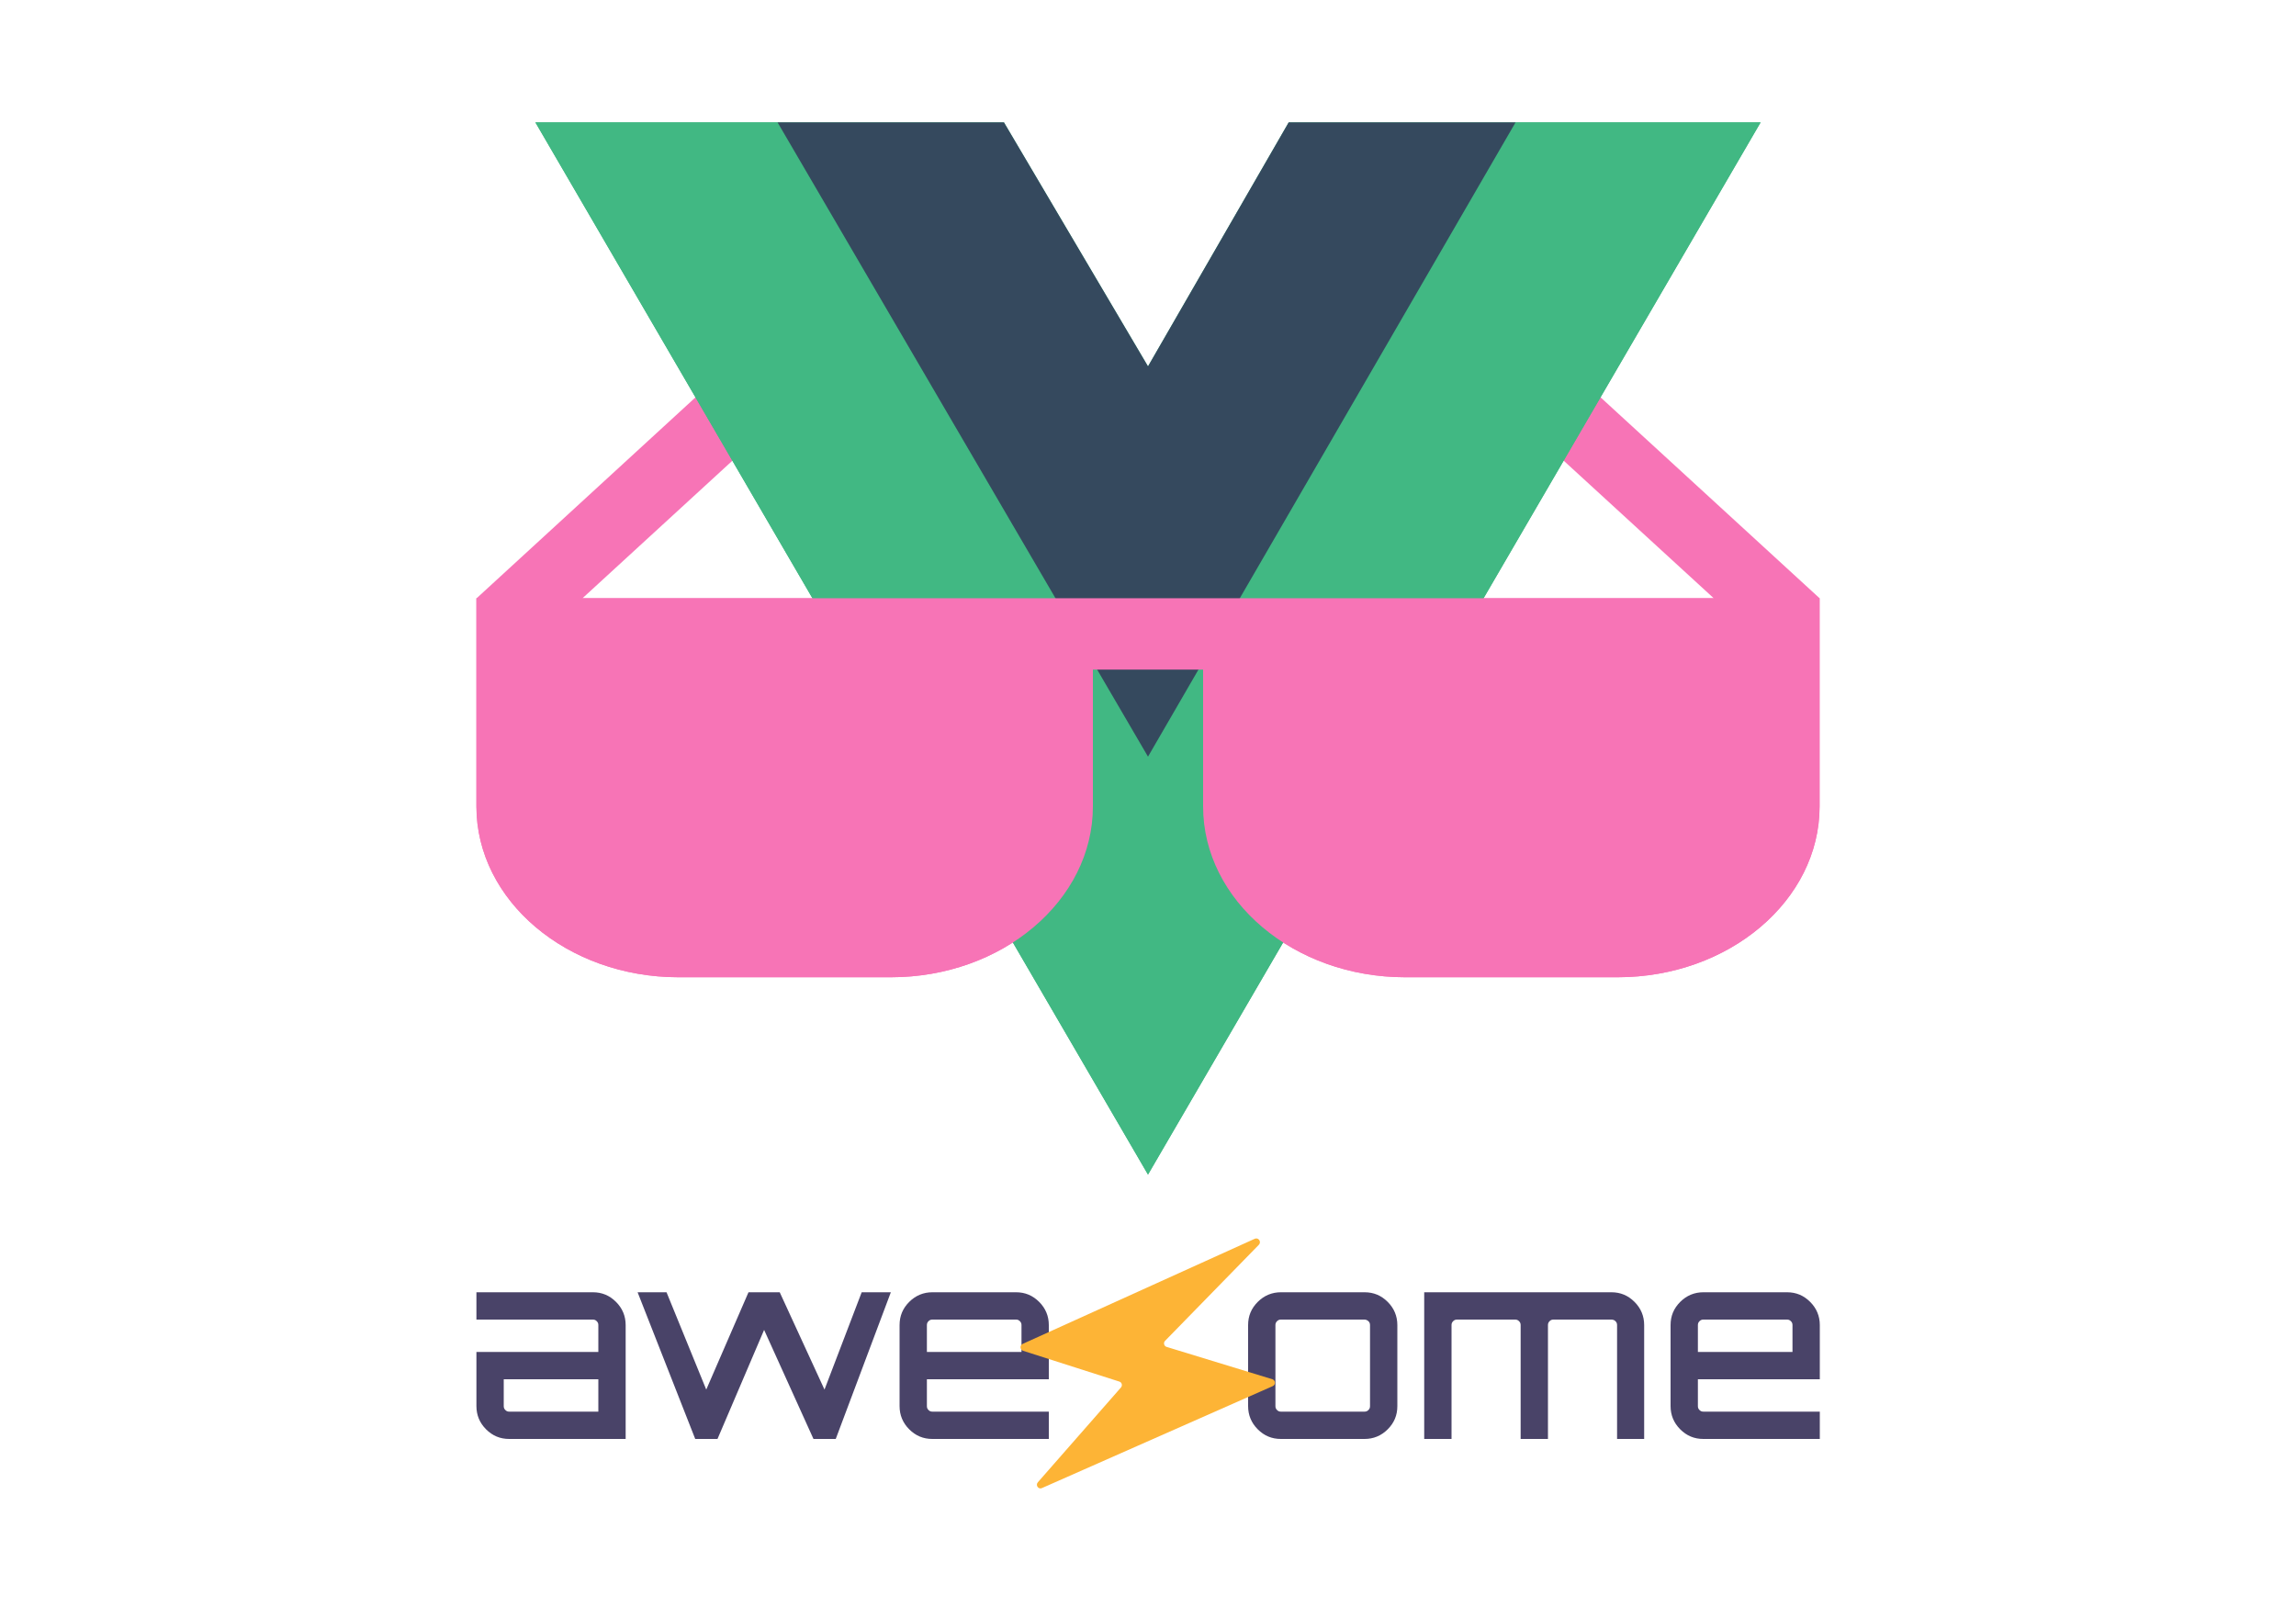
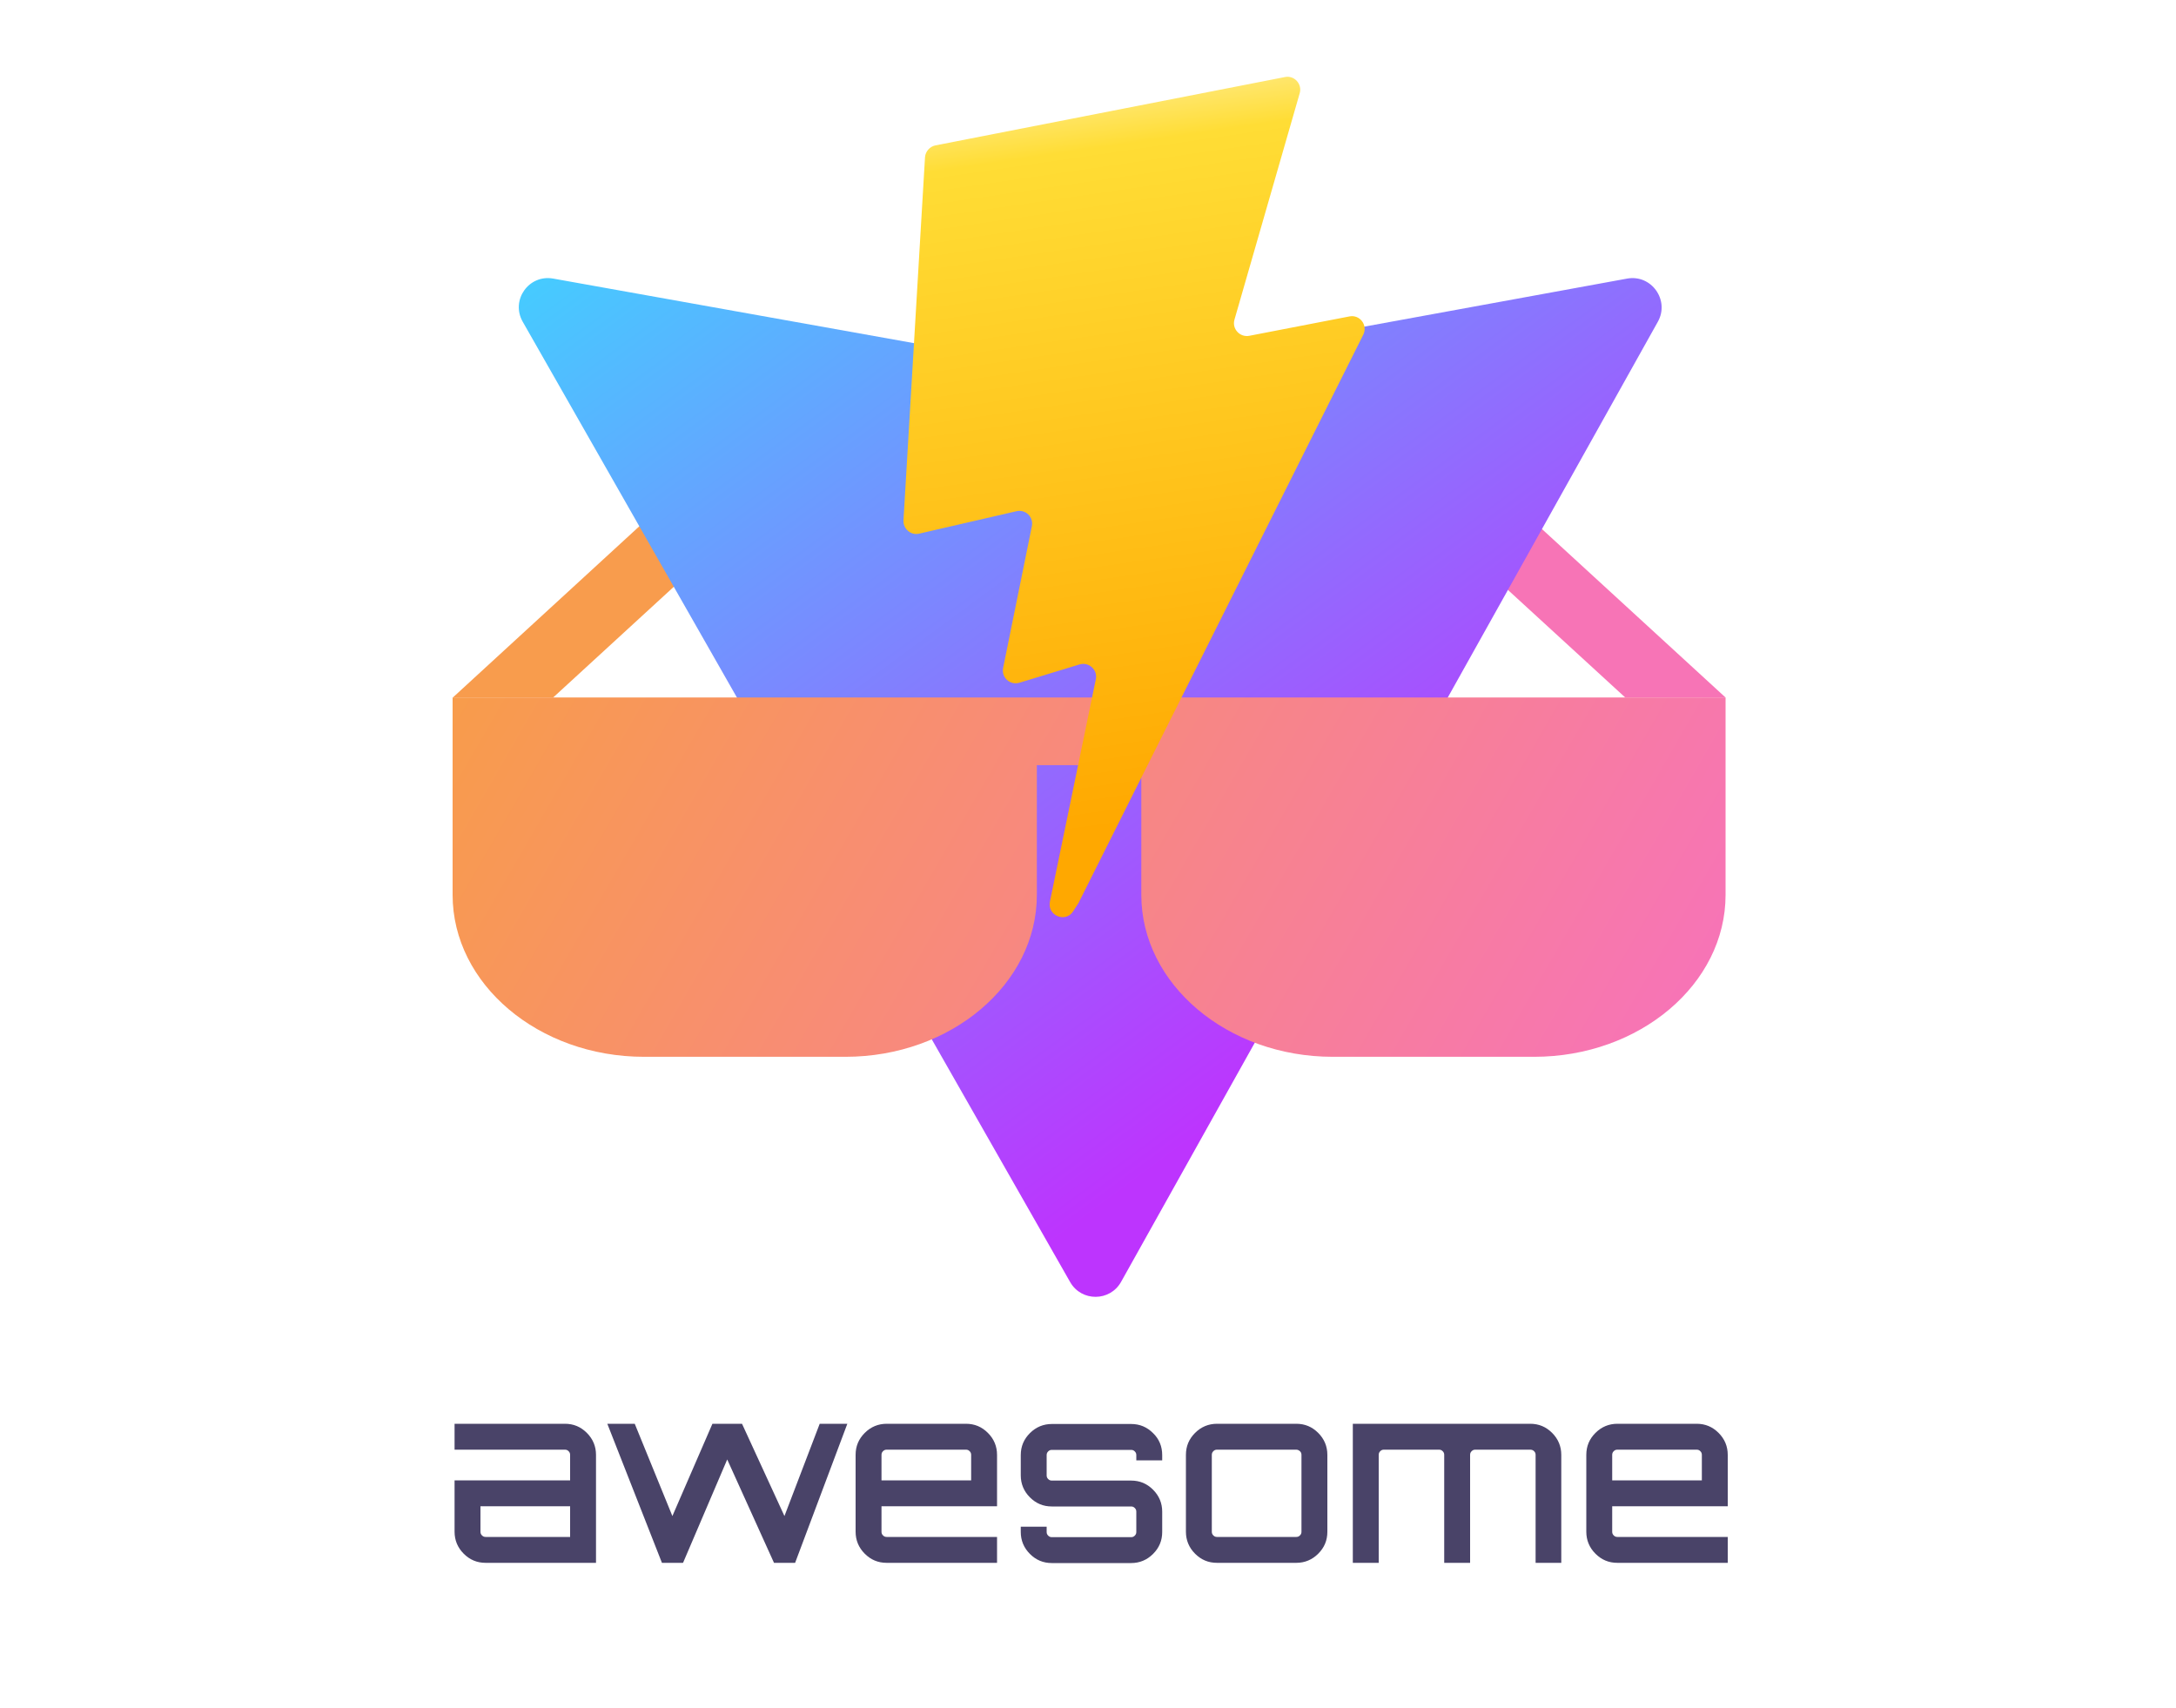
- <svg xmlns="http://www.w3.org/2000/svg" xmlns:xlink="http://www.w3.org/1999/xlink" version="1.1" x="0px" y="0px" viewBox="0 0 1000 700" style="enable-background:new 0 0 1000 700;" xml:space="preserve">
+ <svg xmlns="http://www.w3.org/2000/svg" version="1.1" id="Layer_1" x="0px" y="0px" viewBox="0 0 1000 784.4" style="enable-background:new 0 0 1000 784.4;" xml:space="preserve">
  <style type="text/css">
- 	.st0{fill:#494368;}
+ 	.st0{fill:#F89C4D;}
	.st1{fill:#F774B6;}
- 	.st2{clip-path:url(#SVGID_2_);}
- 	.st3{fill:#41B883;}
- 	.st4{fill:#35495E;}
- 	.st5{fill:#FDB436;}
+ 	.st2{fill:url(#SVGID_1_);}
+ 	.st3{fill:url(#SVGID_2_);}
+ 	.st4{fill:url(#SVGID_3_);}
+ 	.st5{fill:url(#SVGID_4_);}
+ 	.st6{fill:#494368;}
</style>
  <g>
-     <path class="st0" d="M258.2,562.9c4,0,7.3,1.4,10.1,4.2c2.8,2.8,4.2,6.2,4.2,10.1v49.6h-50.7c-4,0-7.3-1.4-10.1-4.2   c-2.8-2.8-4.2-6.2-4.2-10.1v-23.6h53.1v-11.7c0-0.7-0.2-1.2-0.7-1.7s-1-0.7-1.7-0.7h-50.7v-11.9H258.2L258.2,562.9z M260.6,614.9   v-14.1h-41.2v11.7c0,0.7,0.2,1.2,0.7,1.7s1,0.7,1.7,0.7L260.6,614.9L260.6,614.9z M375.3,562.9H388l-24,63.9h-9.7l-21.5-47.5   l-20.3,47.5l-0.2-0.1l0.1,0.1h-9.6l-25.1-63.9h12.6l17.3,42.4l18.4-42.4h13.6l19.5,42.4L375.3,562.9L375.3,562.9z M442.5,562.9   c4,0,7.3,1.4,10.1,4.2c2.8,2.8,4.2,6.2,4.2,10.1v23.6h-53.1v11.7c0,0.7,0.2,1.2,0.7,1.7s1,0.7,1.7,0.7h50.7v11.9h-50.7   c-4,0-7.3-1.4-10.1-4.2c-2.8-2.8-4.2-6.2-4.2-10.1v-35.3c0-4,1.4-7.3,4.2-10.1c2.8-2.8,6.2-4.2,10.1-4.2L442.5,562.9L442.5,562.9z    M403.7,588.9h41.2v-11.7c0-0.7-0.2-1.2-0.7-1.7s-1-0.7-1.7-0.7h-36.4c-0.7,0-1.2,0.2-1.7,0.7s-0.7,1-0.7,1.7V588.9z M557.9,562.9   h36.4c4,0,7.3,1.4,10.1,4.2c2.8,2.8,4.2,6.2,4.2,10.1v35.3c0,4-1.4,7.3-4.2,10.1c-2.8,2.8-6.2,4.2-10.1,4.2h-36.4   c-4,0-7.3-1.4-10.1-4.2c-2.8-2.8-4.2-6.2-4.2-10.1v-35.3c0-4,1.4-7.3,4.2-10.1C550.6,564.3,554,562.9,557.9,562.9L557.9,562.9z    M594.3,574.8h-36.4c-0.7,0-1.2,0.2-1.7,0.7s-0.7,1-0.7,1.7v35.3c0,0.7,0.2,1.2,0.7,1.7s1,0.7,1.7,0.7h36.4c0.7,0,1.2-0.2,1.7-0.7   s0.7-1,0.7-1.7v-35.3c0-0.7-0.2-1.2-0.7-1.7C595.5,575.1,595,574.8,594.3,574.8L594.3,574.8z M701.8,562.9c4,0,7.3,1.4,10.1,4.2   c2.8,2.8,4.2,6.2,4.2,10.1v49.6h-11.8v-49.6c0-0.7-0.2-1.2-0.7-1.7s-1.1-0.7-1.8-0.7h-25.2c-0.7,0-1.2,0.2-1.7,0.7s-0.7,1-0.7,1.7   v49.6h-11.9v-49.6c0-0.7-0.2-1.2-0.7-1.7s-1-0.7-1.7-0.7h-25.3c-0.7,0-1.2,0.2-1.7,0.7s-0.7,1-0.7,1.7v49.6h-11.9v-63.9H701.8   L701.8,562.9z M778.3,562.9c4,0,7.3,1.4,10.1,4.2c2.8,2.8,4.2,6.2,4.2,10.1v23.6h-53.1v11.7c0,0.7,0.2,1.2,0.7,1.7s1,0.7,1.7,0.7   h50.7v11.9h-50.7c-4,0-7.3-1.4-10.1-4.2c-2.8-2.8-4.2-6.2-4.2-10.1v-35.3c0-4,1.4-7.3,4.2-10.1s6.2-4.2,10.1-4.2L778.3,562.9   L778.3,562.9z M739.5,588.9h41.2v-11.7c0-0.7-0.2-1.2-0.7-1.7s-1-0.7-1.7-0.7h-36.4c-0.7,0-1.2,0.2-1.7,0.7s-0.7,1-0.7,1.7V588.9   L739.5,588.9z" />
-   </g>
-   <g transform="translate(500 359.485)">
    <g>
-       <path class="st1" d="M292.5-98.9l-150-137.6l-21.1,23l125,114.6h-492.7l125-114.7l-21.1-23l-150,137.7h-0.1v90.7    c0,41,39.5,74.4,88,74.4h92.5c48.5,0,88-33.4,88-74.4v-59.6h48v59.6c0,41,39.5,74.4,88,74.4h92.5c48.5,0,88-33.4,88-74.4    L292.5-98.9L292.5-98.9z" />
+       <path class="st0" d="M254.2,320.5l125-114.7l-21.1-23l-150,137.7H208" />
+       <path class="st1" d="M793,320.5L793,320.5L643,182.9l-21.1,23l125,114.6" />
+       <path class="st1" d="M612.5,485.6H705" />
+       <path class="st1" d="M476.5,351.6h48" />
+       <path class="st1" d="M296,485.6h92.5" />
    </g>
-   </g>
-   <g transform="matrix(2.08452 0 0 2.07583 500 289.74)">
-     <g>
-       <defs>
-         <rect id="SVGID_1_" x="-266.8" y="-231.7" width="533.6" height="458.8" />
-       </defs>
-       <clipPath id="SVGID_2_">
-         <use xlink:href="#SVGID_1_" style="overflow:visible;" />
-       </clipPath>
-       <g class="st2">
-         <path class="st3" d="M76.8-113.9H128L0,106.9l-128-220.8h97.9L0-62.7l29.4-51.2H76.8z" />
-         <path class="st3" d="M-128-113.9L0,106.9l128-220.8H76.8L0,18.6l-77.4-132.5H-128z" />
-         <path class="st4" d="M-77.4-113.9L0,19.2l76.8-133.1H29.4L0-62.7l-30.1-51.2H-77.4z" />
+     <linearGradient id="SVGID_1_" gradientUnits="userSpaceOnUse" x1="369.526" y1="771.904" x2="676.624" y2="354.841" gradientTransform="matrix(1 0 0 -1 0 784.3162)">
+       <stop offset="0" style="stop-color:#41D1FF" />
+       <stop offset="1" style="stop-color:#BD34FE" />
+     </linearGradient>
+     <path class="st2" d="M761.9,147.8L515.2,589c-5.1,9.1-18.2,9.2-23.4,0.1L240.2,147.8c-5.6-9.9,2.8-21.8,14-19.8l247,44.2   c1.6,0.3,3.2,0.3,4.8,0L747.8,128C758.9,126,767.4,137.9,761.9,147.8z" />
+     <g transform="translate(500 359.485)">
+       <g>
+         <linearGradient id="SVGID_2_" gradientUnits="userSpaceOnUse" x1="-247.034" y1="-116.904" x2="238.42" y2="163.373">
+           <stop offset="1.614687e-07" style="stop-color:#F89C4B" />
+           <stop offset="1" style="stop-color:#F774B6" />
+         </linearGradient>
+         <path class="st3" d="M-291.9-39h-0.1v90.7c0,41,39.5,74.4,88,74.4h92.5c48.5,0,88-33.4,88-74.4V-7.9h48v59.6     c0,41,39.5,74.4,88,74.4H205c48.5,0,88-33.4,88-74.4V-39l0,0" />
+         <linearGradient id="SVGID_3_" gradientUnits="userSpaceOnUse" x1="-184.238" y1="-145.65" x2="185.287" y2="67.695">
+           <stop offset="1.614687e-07" style="stop-color:#F89C4B" />
+           <stop offset="1" style="stop-color:#F774B6" />
+         </linearGradient>
+         <path class="st4" d="M246.9-39h-492.7" />
      </g>
    </g>
+     <linearGradient id="SVGID_4_" gradientUnits="userSpaceOnUse" x1="498.573" y1="743.9" x2="547.437" y2="408.698" gradientTransform="matrix(1 0 0 -1 0 784.3162)">
+       <stop offset="0" style="stop-color:#FFEA83" />
+       <stop offset="8.333330e-02" style="stop-color:#FFDD35" />
+       <stop offset="1" style="stop-color:#FFA800" />
+     </linearGradient>
+     <path class="st5" d="M590.5,35.4L429.9,66.8c-2.6,0.5-4.6,2.8-4.8,5.4l-9.9,166.9c-0.2,3.9,3.4,7,7.2,6.1l44.7-10.3   c4.2-1,8,2.7,7.1,6.9L461,306.9c-0.9,4.4,3.2,8.1,7.5,6.8l27.6-8.4c4.3-1.3,8.4,2.5,7.5,6.8l-21.1,102.2c-1.3,6.4,7.2,9.9,10.7,4.4   l2.4-3.7l130.9-261.2c2.2-4.4-1.6-9.4-6.4-8.4l-46,8.9c-4.3,0.8-8-3.2-6.8-7.4l30-104.1C598.5,38.6,594.8,34.5,590.5,35.4z" />
+     <path class="st6" d="M259.6,654.2c4,0,7.3,1.4,10.1,4.2c2.8,2.8,4.2,6.2,4.2,10.1v49.6h-50.7c-4,0-7.3-1.4-10.1-4.2   c-2.8-2.8-4.2-6.2-4.2-10.1v-23.6H262v-11.7c0-0.7-0.2-1.2-0.7-1.7s-1-0.7-1.7-0.7h-50.7v-11.9L259.6,654.2L259.6,654.2z    M262,706.2v-14.1h-41.2v11.7c0,0.7,0.2,1.2,0.7,1.7s1,0.7,1.7,0.7L262,706.2L262,706.2z M376.7,654.2h12.7l-24,63.9h-9.7   l-21.5-47.5l-20.3,47.5l-0.2-0.1l0.1,0.1h-9.6l-25.1-63.9h12.6l17.3,42.4l18.4-42.4H341l19.5,42.4L376.7,654.2z M443.9,654.2   c4,0,7.3,1.4,10.1,4.2c2.8,2.8,4.2,6.2,4.2,10.1v23.6h-53.1v11.7c0,0.7,0.2,1.2,0.7,1.7s1,0.7,1.7,0.7h50.7v11.9h-50.7   c-4,0-7.3-1.4-10.1-4.2c-2.8-2.8-4.2-6.2-4.2-10.1v-35.3c0-4,1.4-7.3,4.2-10.1c2.8-2.8,6.2-4.2,10.1-4.2H443.9L443.9,654.2z    M405.1,680.2h41.2v-11.7c0-0.7-0.2-1.2-0.7-1.7s-1-0.7-1.7-0.7h-36.4c-0.7,0-1.2,0.2-1.7,0.7s-0.7,1-0.7,1.7L405.1,680.2   L405.1,680.2z M534.1,668.6v2.4h-11.9v-2.4c0-0.7-0.2-1.2-0.7-1.7s-1-0.7-1.7-0.7h-36.4c-0.7,0-1.2,0.2-1.7,0.7s-0.7,1-0.7,1.7v9.3   c0,0.7,0.2,1.2,0.7,1.7s1,0.7,1.7,0.7h36.4c4,0,7.3,1.4,10.1,4.2c2.8,2.8,4.2,6.2,4.2,10.1v9.3c0,4-1.4,7.3-4.2,10.1   c-2.8,2.8-6.2,4.2-10.1,4.2h-36.4c-4,0-7.3-1.4-10.1-4.2c-2.8-2.8-4.2-6.2-4.2-10.1v-2.4H481v2.4c0,0.7,0.2,1.2,0.7,1.7   s1,0.7,1.7,0.7h36.4c0.7,0,1.2-0.2,1.7-0.7s0.7-1,0.7-1.7v-9.3c0-0.7-0.2-1.2-0.7-1.7s-1-0.7-1.7-0.7h-36.4c-4,0-7.3-1.4-10.1-4.2   c-2.8-2.8-4.2-6.2-4.2-10.1v-9.3c0-4,1.4-7.3,4.2-10.1c2.8-2.8,6.2-4.2,10.1-4.2h36.4c4,0,7.3,1.4,10.1,4.2   C532.7,661.2,534.1,664.6,534.1,668.6z M559.3,654.2h36.4c4,0,7.3,1.4,10.1,4.2c2.8,2.8,4.2,6.2,4.2,10.1v35.3   c0,4-1.4,7.3-4.2,10.1s-6.2,4.2-10.1,4.2h-36.4c-4,0-7.3-1.4-10.1-4.2c-2.8-2.8-4.2-6.2-4.2-10.1v-35.3c0-4,1.4-7.3,4.2-10.1   C552,655.6,555.4,654.2,559.3,654.2L559.3,654.2z M595.7,666.1h-36.4c-0.7,0-1.2,0.2-1.7,0.7s-0.7,1-0.7,1.7v35.3   c0,0.7,0.2,1.2,0.7,1.7s1,0.7,1.7,0.7h36.4c0.7,0,1.2-0.2,1.7-0.7s0.7-1,0.7-1.7v-35.3c0-0.7-0.2-1.2-0.7-1.7   C596.9,666.4,596.4,666.1,595.7,666.1z M703.2,654.2c4,0,7.3,1.4,10.1,4.2s4.2,6.2,4.2,10.1v49.6h-11.8v-49.6   c0-0.7-0.2-1.2-0.7-1.7s-1.1-0.7-1.8-0.7H678c-0.7,0-1.2,0.2-1.7,0.7s-0.7,1-0.7,1.7v49.6h-11.9v-49.6c0-0.7-0.2-1.2-0.7-1.7   s-1-0.7-1.7-0.7H636c-0.7,0-1.2,0.2-1.7,0.7s-0.7,1-0.7,1.7v49.6h-11.9v-63.9H703.2z M779.7,654.2c4,0,7.3,1.4,10.1,4.2   s4.2,6.2,4.2,10.1v23.6h-53.1v11.7c0,0.7,0.2,1.2,0.7,1.7s1,0.7,1.7,0.7H794v11.9h-50.7c-4,0-7.3-1.4-10.1-4.2s-4.2-6.2-4.2-10.1   v-35.3c0-4,1.4-7.3,4.2-10.1s6.2-4.2,10.1-4.2H779.7L779.7,654.2z M740.9,680.2h41.2v-11.7c0-0.7-0.2-1.2-0.7-1.7s-1-0.7-1.7-0.7   h-36.4c-0.7,0-1.2,0.2-1.7,0.7s-0.7,1-0.7,1.7L740.9,680.2L740.9,680.2z" />
  </g>
-   <g transform="translate(500 359.485)">
-     <g>
-       <path class="st1" d="M-292.4-98.9h-0.1v90.7c0,41,39.5,74.4,88,74.4h92.5c48.5,0,88-33.4,88-74.4v-59.6h48v59.6    c0,41,39.5,74.4,88,74.4h92.5c48.5,0,88-33.4,88-74.4v-90.7l0,0" />
-       <path class="st1" d="M246.4-98.9h-492.7" />
-     </g>
-   </g>
-   <path class="st5" d="M554.2,600.8l-46.1-14.1c-1.1-0.3-1.5-1.8-0.7-2.6l40.9-41.9c1.2-1.3-0.2-3.3-1.8-2.6l-101.1,45.8  c-1.3,0.6-1.2,2.5,0.2,3l41.9,13.4c1.1,0.3,1.5,1.7,0.7,2.6L452,645.7c-1.1,1.3,0.3,3.2,1.8,2.5l100.5-44.4  C555.7,603.2,555.6,601.3,554.2,600.8z" />
</svg>
